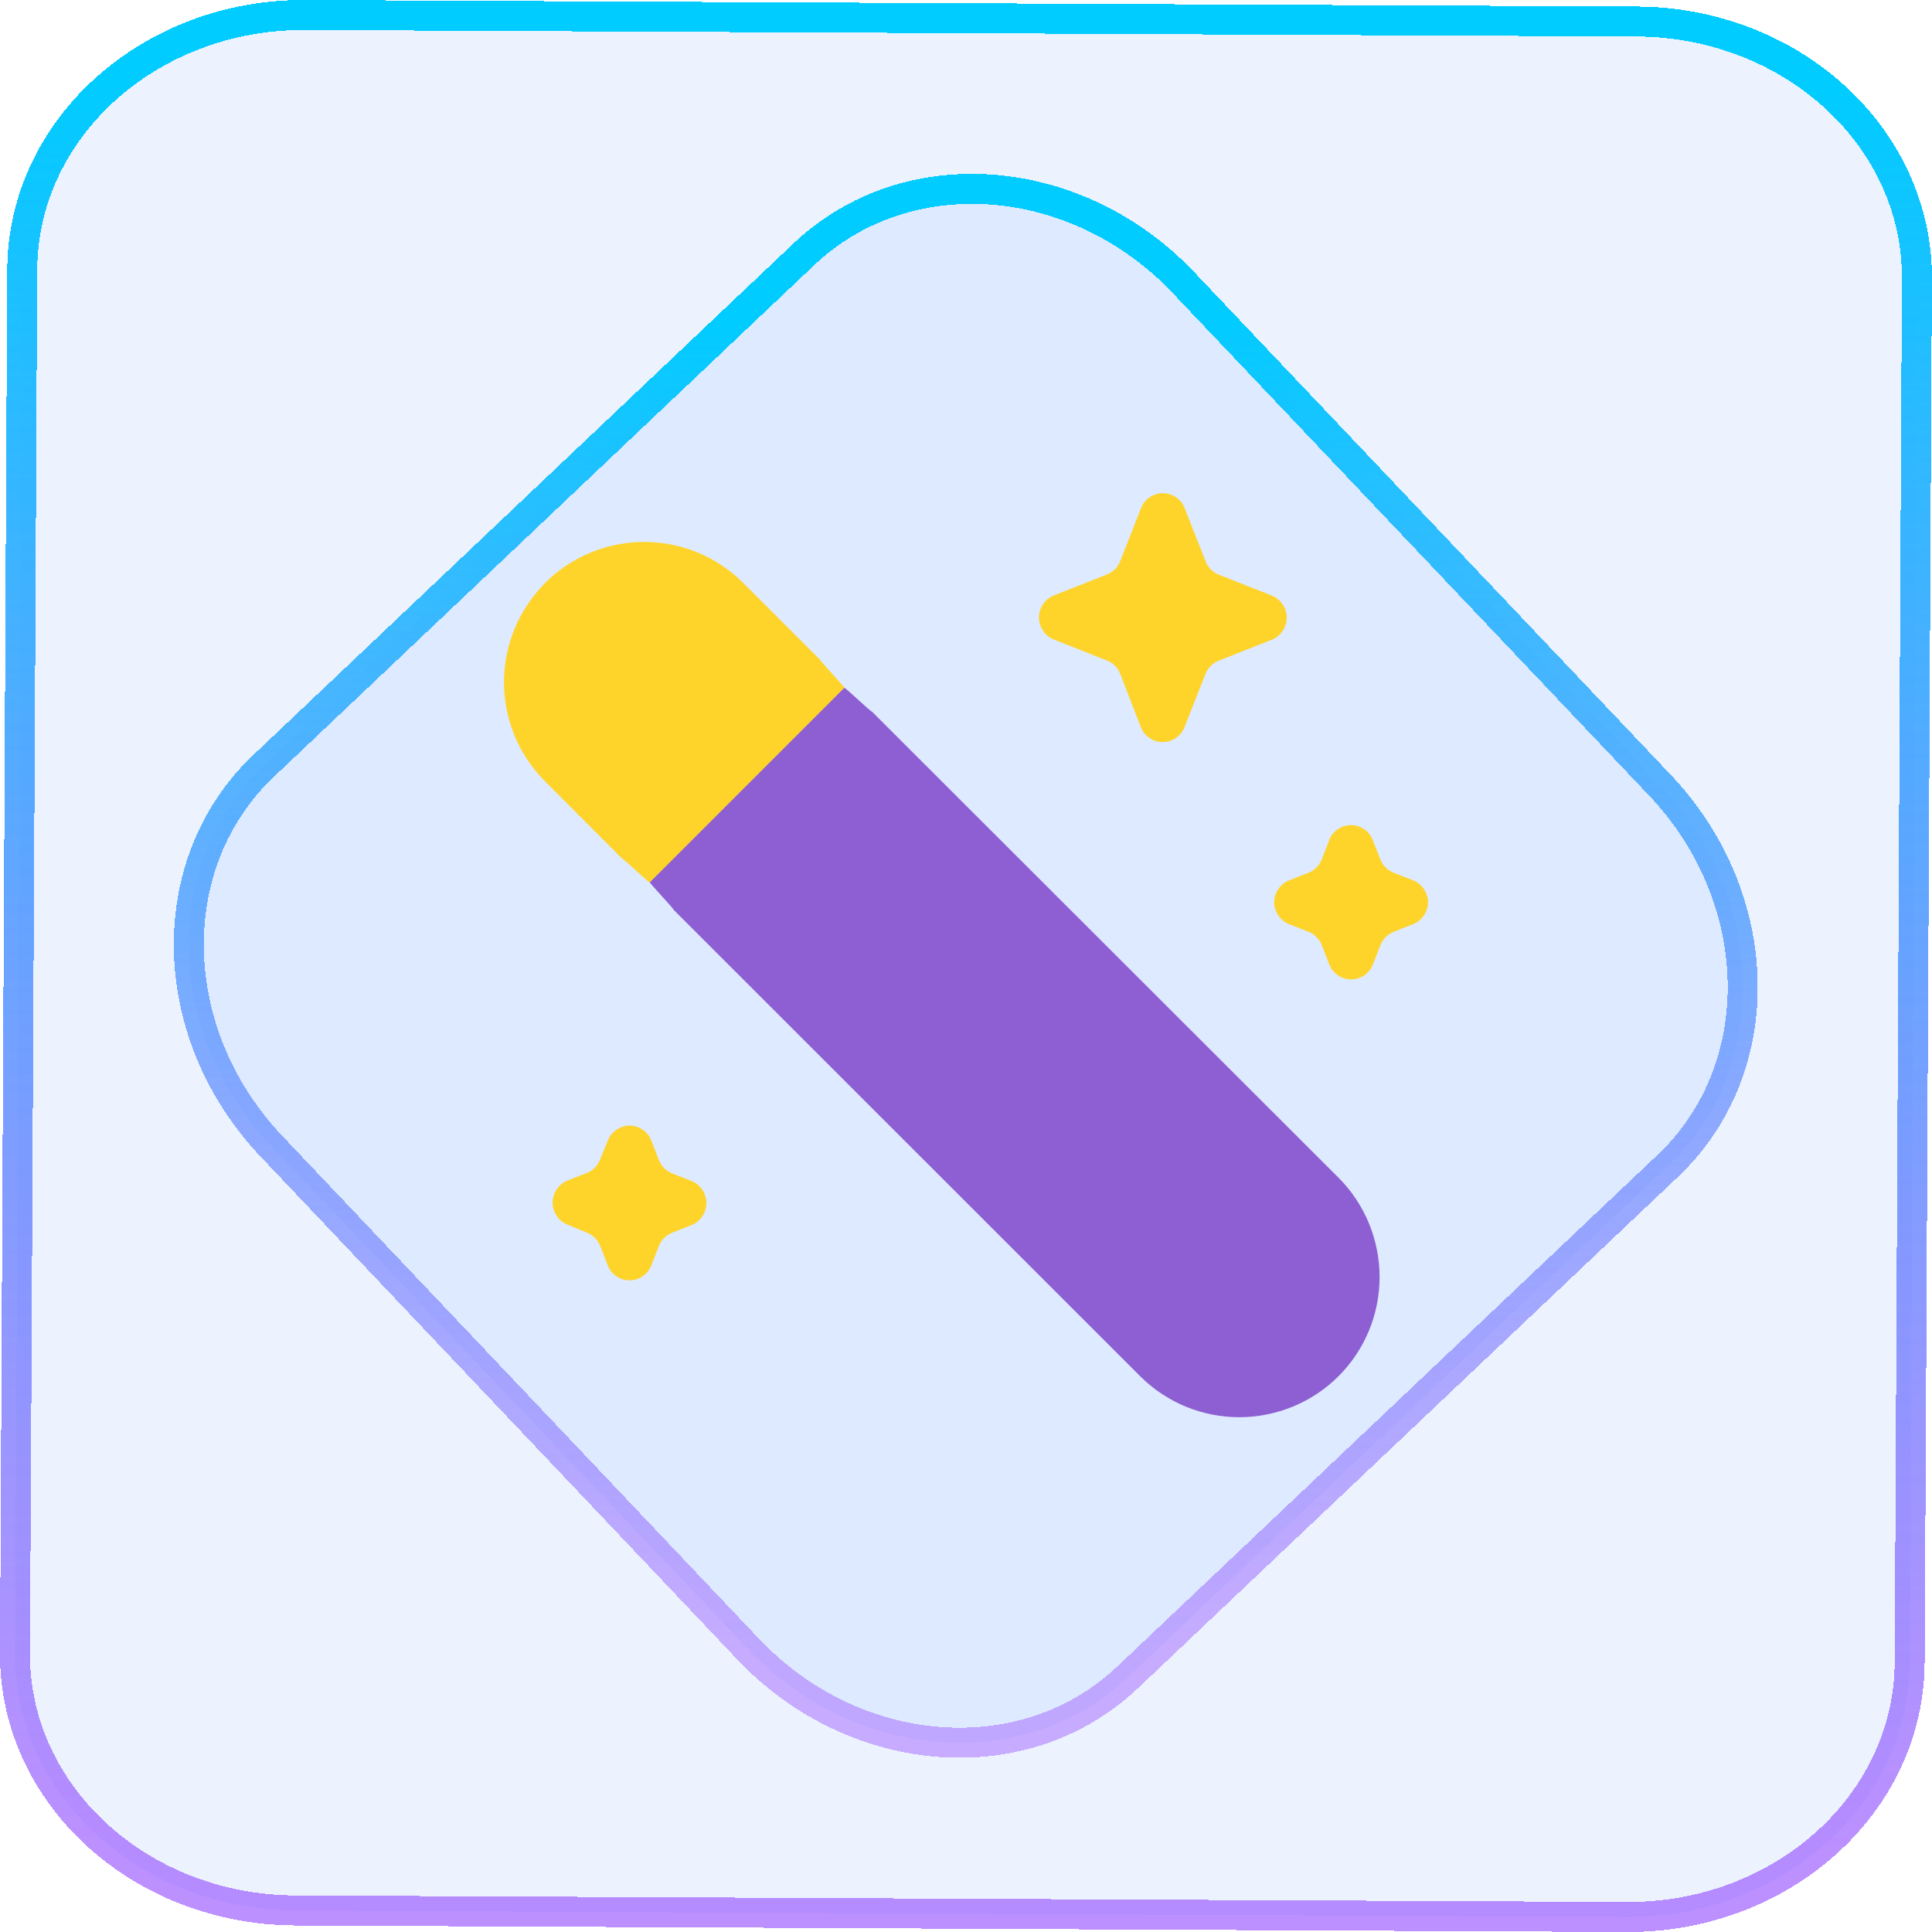
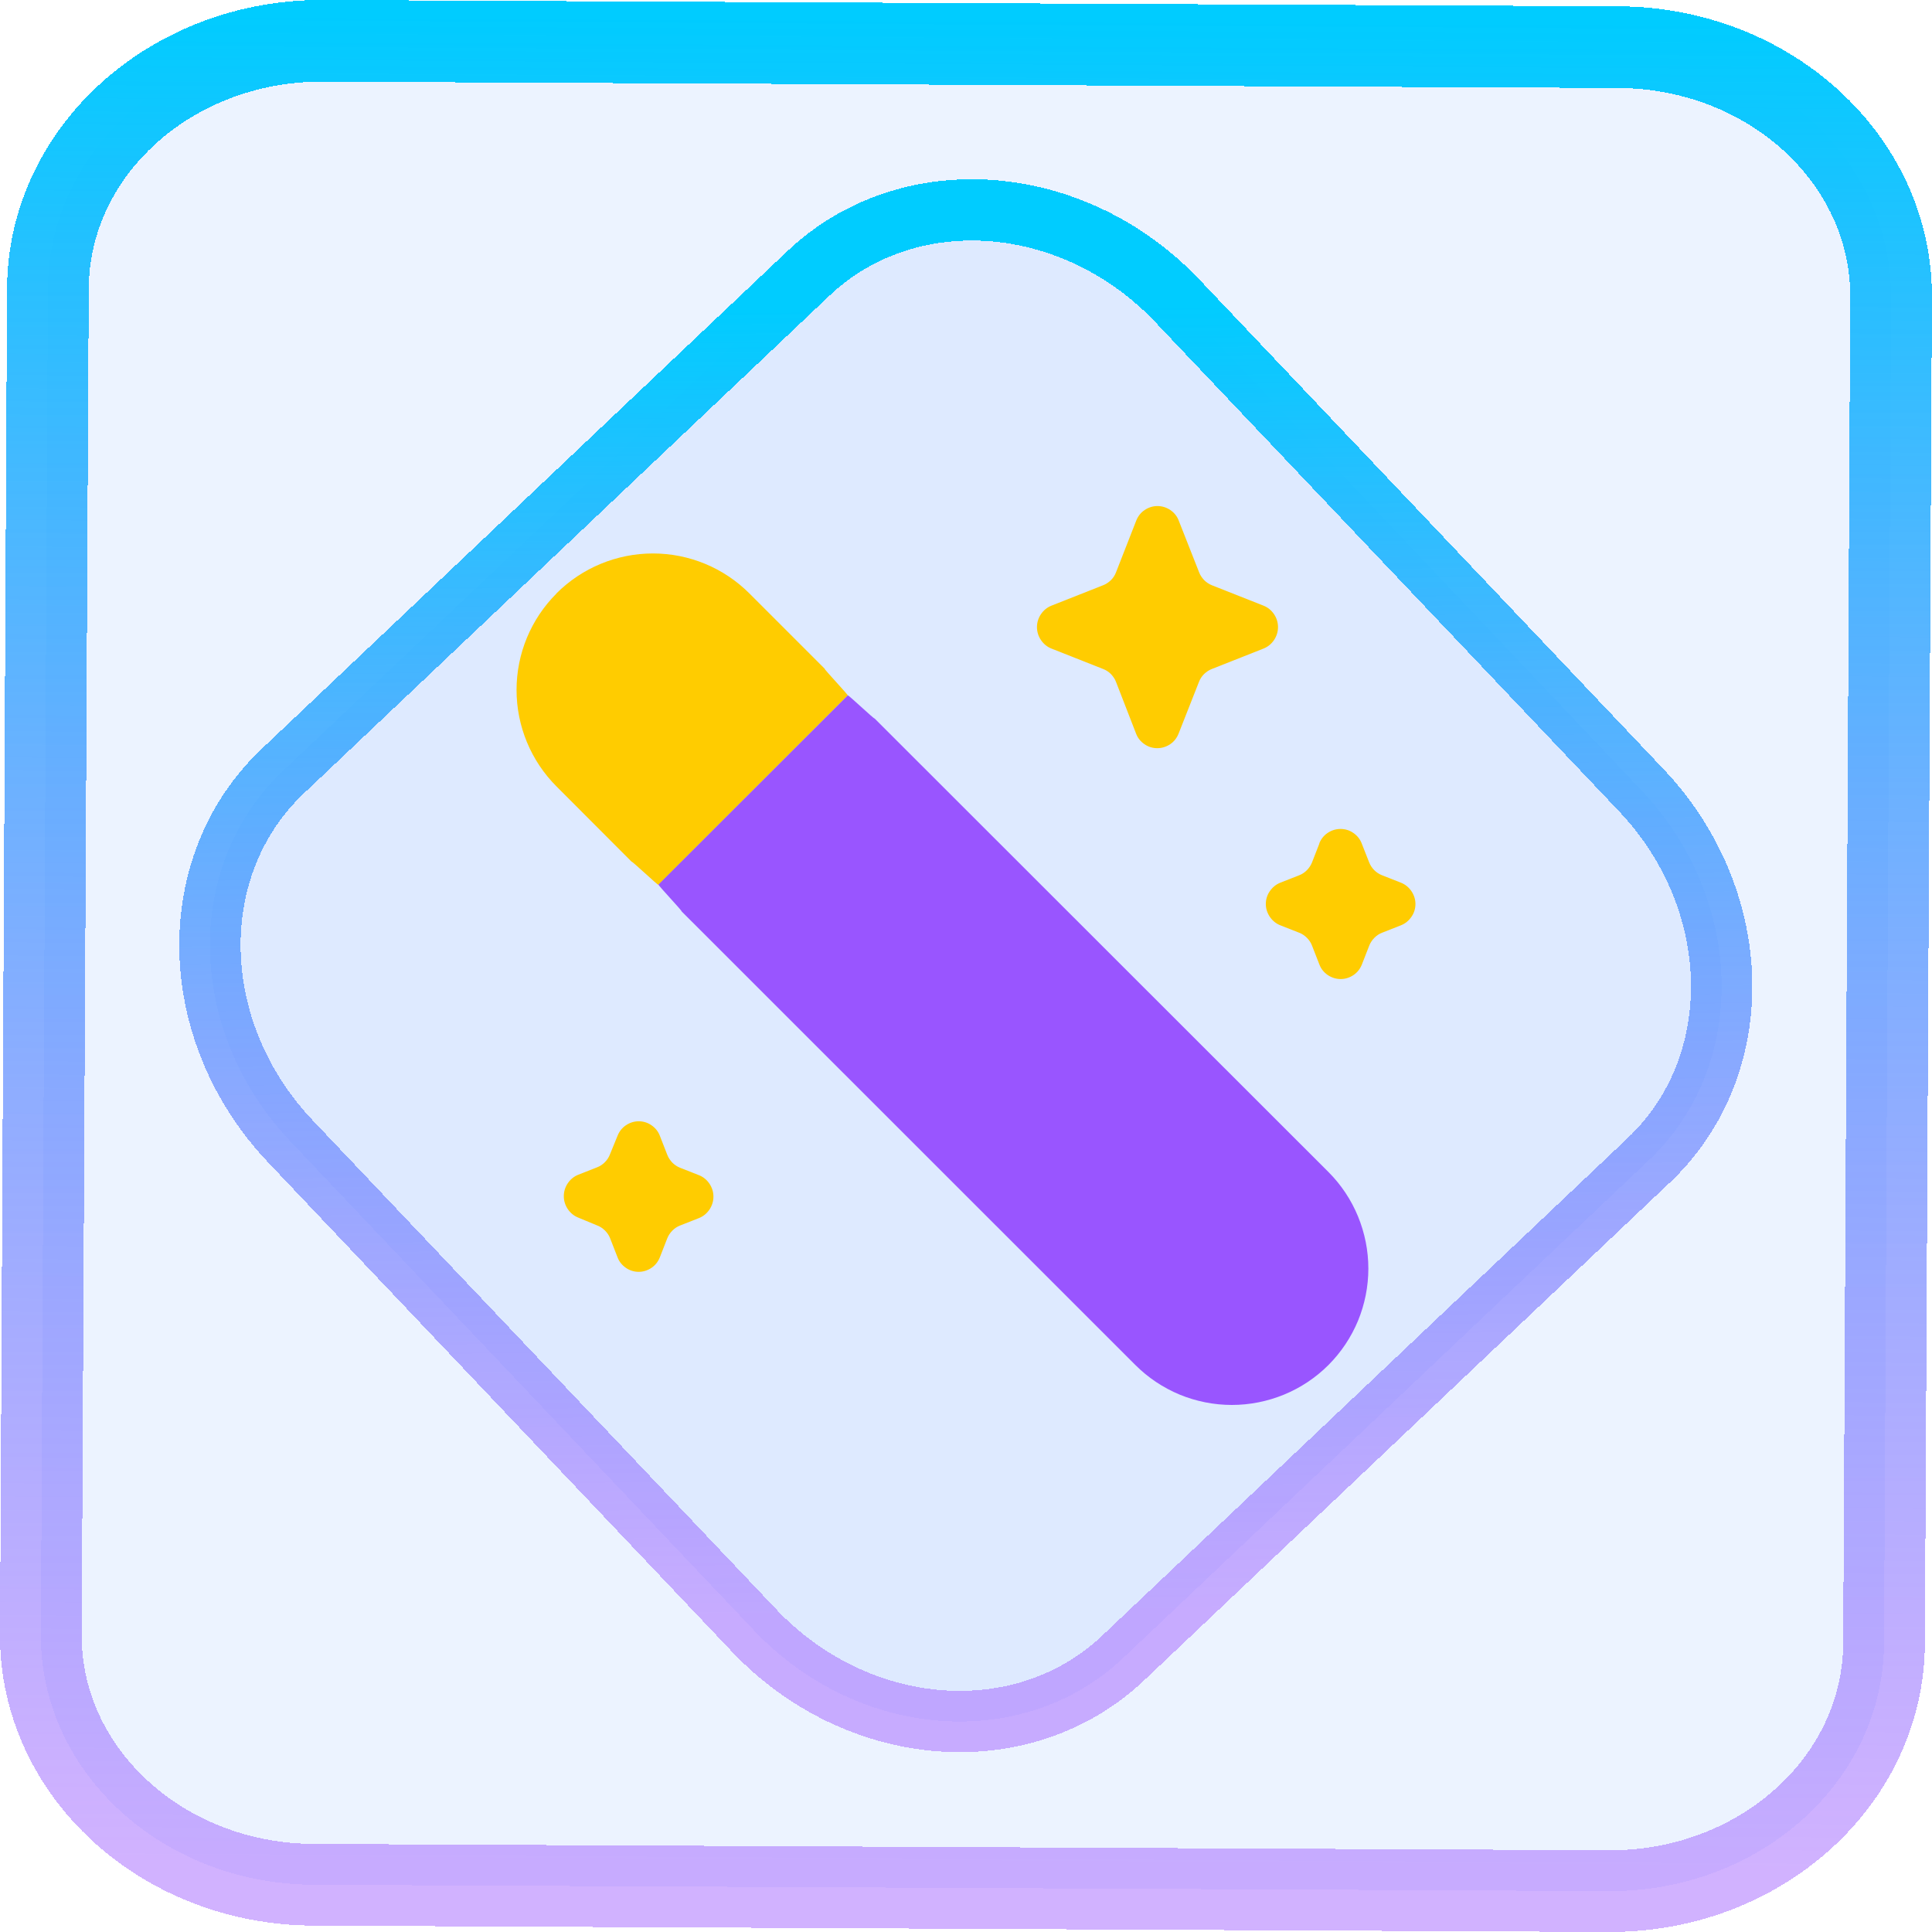
- <svg xmlns="http://www.w3.org/2000/svg" xmlns:xlink="http://www.w3.org/1999/xlink" width="46" height="46" version="1.1" viewBox="0 0 12.171 12.171" id="svg12">
+ <svg xmlns="http://www.w3.org/2000/svg" xmlns:xlink="http://www.w3.org/1999/xlink" width="47.286" height="47.286" version="1.1" viewBox="0 0 12.511 12.511" id="svg12">
+   <style id="style875" />
  <defs id="defs16">
    <linearGradient id="c" y1="523.8" x1="403.57" y2="536.8" x2="416.57" gradientUnits="userSpaceOnUse" gradientTransform="matrix(0.3452671,0,0,0.3452671,-134.8043,-174.6333)">
      <stop stop-color="#292c2f" id="stop1568" />
      <stop offset="1" stop-opacity="0" id="stop1570" />
    </linearGradient>
    <linearGradient xlink:href="#b-2" id="linearGradient4189" x1="14.369" y1="22.522" x2="26.522" y2="22.522" gradientUnits="userSpaceOnUse" />
    <linearGradient x1="36" gradientUnits="userSpaceOnUse" x2="14" y2="12" y1="44" id="b-2">
      <stop style="stop-color:#bfc9c9;stop-opacity:1" stop-color="#536161" id="stop1579" />
      <stop style="stop-color:#fbfbfb;stop-opacity:1" stop-color="#f4f5f5" offset="1" id="stop1581" />
    </linearGradient>
    <linearGradient xlink:href="#b-2" id="linearGradient4428" gradientUnits="userSpaceOnUse" x1="31.586" y1="36.345" x2="1.203" y2="6.723" />
    <linearGradient xlink:href="#b-2" id="linearGradient4189-3" x1="14.369" y1="22.522" x2="26.522" y2="22.522" gradientUnits="userSpaceOnUse" gradientTransform="translate(20.84198,61.55382)" />
    <linearGradient xlink:href="#b-2" id="linearGradient4428-5" gradientUnits="userSpaceOnUse" x1="31.586" y1="36.345" x2="1.203" y2="6.723" gradientTransform="translate(20.84198,61.55382)" />
    <linearGradient xlink:href="#b-2" id="linearGradient4189-3-3" x1="14.369" y1="22.522" x2="26.522" y2="22.522" gradientUnits="userSpaceOnUse" gradientTransform="translate(4.376802,4.421169)" />
    <linearGradient xlink:href="#b-2" id="linearGradient4428-5-5" gradientUnits="userSpaceOnUse" x1="31.586" y1="36.345" x2="1.203" y2="6.723" gradientTransform="translate(4.376802,4.421169)" />
-     <linearGradient xlink:href="#linearGradient11" id="linearGradient13" x1="-43.819" y1="23.12" x2="-1.955" y2="23.12" gradientUnits="userSpaceOnUse" gradientTransform="scale(0.2645781)" />
-     <linearGradient id="linearGradient11">
-       <stop style="stop-color:#9955ff;stop-opacity:0.656;" offset="0" id="stop4-3" />
-       <stop style="stop-color:#00ccff;stop-opacity:1" offset="1" id="stop11" />
-     </linearGradient>
    <linearGradient xlink:href="#linearGradient14" id="linearGradient15" x1="-9.685" y1="45.161" x2="11.988" y2="21.735" gradientUnits="userSpaceOnUse" gradientTransform="scale(0.2645781)" />
    <linearGradient id="linearGradient14">
      <stop style="stop-color:#9955ff;stop-opacity:0.452;" offset="0" id="stop12" />
      <stop style="stop-color:#00ccff;stop-opacity:1" offset="1" id="stop13" />
    </linearGradient>
    <filter id="filter2917-3" x="-0.962" y="-0.667" width="2.924" height="2.335" color-interpolation-filters="sRGB">
      <feGaussianBlur stdDeviation="0.287" id="feGaussianBlur732-5" />
    </filter>
    <filter id="filter1" x="-0.962" y="-0.667" width="2.924" height="2.335" color-interpolation-filters="sRGB">
      <feGaussianBlur stdDeviation="0.287" id="feGaussianBlur1" />
    </filter>
    <filter id="filter2" x="-0.962" y="-0.667" width="2.924" height="2.335" color-interpolation-filters="sRGB">
      <feGaussianBlur stdDeviation="0.287" id="feGaussianBlur2" />
    </filter>
    <linearGradient id="paint0_linear_8_574" x1="5.053" y1="19.735" x2="5.053" y2="2.159" gradientUnits="userSpaceOnUse" gradientTransform="scale(0.2645781)">
      <stop stop-color="#FD5900" id="stop4" />
      <stop offset="1" stop-color="#FFDE00" id="stop5" />
    </linearGradient>
    <linearGradient id="paint1_linear_8_574" x1="21.168" y1="12.581" x2="21.168" y2="8.901" gradientUnits="userSpaceOnUse" gradientTransform="scale(0.2645781)">
      <stop stop-color="#FD5900" id="stop6" />
      <stop offset="1" stop-color="#FFDE00" id="stop7" />
    </linearGradient>
    <linearGradient id="paint2_linear_8_574" x1="16.69" y1="6.927" x2="16.69" y2="1" gradientUnits="userSpaceOnUse" gradientTransform="scale(0.2645781)">
      <stop stop-color="#FD5900" id="stop8" />
      <stop offset="1" stop-color="#FFDE00" id="stop9" />
    </linearGradient>
    <linearGradient id="paint3_linear_8_574" x1="13.158" y1="23.002" x2="13.158" y2="5.632" gradientUnits="userSpaceOnUse" gradientTransform="scale(0.2645781)">
      <stop stop-color="#FD5900" id="stop10" />
      <stop offset="1" stop-color="#FFDE00" id="stop11-6" />
    </linearGradient>
+     <linearGradient xlink:href="#linearGradient14" id="linearGradient883" x1="-12.026" y1="6.117" x2="-0.085" y2="6.117" gradientUnits="userSpaceOnUse" />
  </defs>
-   <rect x="-12.026" y="0.149" width="11.941" height="11.936" rx="1.612" stroke="url(#paint4_linear_77:23)" shape-rendering="crispEdges" id="rect5-6-7-3" ry="1.774" transform="matrix(0.00523883,-0.9999863,0.999988,0.00489859,0,0)" style="fill:#80b3ff;fill-opacity:0.15;stroke:url(#linearGradient13);stroke-width:0.189;stroke-opacity:1" />
-   <rect x="-3.727" y="4.645" width="7.913" height="7.912" rx="1.612" shape-rendering="crispEdges" id="rect5-6-6-6-6" style="fill:#80b3ff;fill-opacity:0.122;stroke:url(#linearGradient15);stroke-width:0.189;stroke-opacity:1" ry="1.774" transform="matrix(0.7261265,-0.6875611,0.6879775,0.725732,0,0)" />
-   <path opacity="0.5" d="m 3.434,3.673 c -0.166,0.166 -0.259,0.39 -0.259,0.625 0,0.234 0.093,0.459 0.259,0.625 l 0.486,0.487 c 0.004,-0.004 0.17,0.154 0.174,0.15 l 1.226,-1.226 c 0.004,-0.004 -0.154,-0.17 -0.15,-0.174 L 4.683,3.673 c -0.166,-0.166 -0.39,-0.259 -0.625,-0.259 -0.234,0 -0.459,0.093 -0.625,0.259 z m 0.395,3.512 c 0.011,-0.028 0.03,-0.052 0.054,-0.068 0.025,-0.017 0.054,-0.026 0.083,-0.026 0.03,0 0.059,0.009 0.083,0.026 0.025,0.017 0.044,0.041 0.054,0.068 l 0.048,0.123 c 0.007,0.019 0.019,0.036 0.033,0.051 0.014,0.014 0.032,0.026 0.05,0.033 l 0.122,0.048 c 0.028,0.011 0.051,0.03 0.068,0.055 0.017,0.025 0.026,0.054 0.026,0.084 0,0.03 -0.009,0.059 -0.026,0.084 -0.017,0.025 -0.04,0.044 -0.068,0.055 l -0.122,0.048 c -0.019,0.007 -0.036,0.019 -0.05,0.033 -0.014,0.014 -0.026,0.032 -0.033,0.05 l -0.048,0.123 c -0.011,0.028 -0.03,0.052 -0.054,0.068 -0.025,0.017 -0.054,0.026 -0.083,0.026 -0.03,0 -0.059,-0.009 -0.083,-0.026 -0.025,-0.017 -0.044,-0.041 -0.054,-0.068 l -0.048,-0.123 c -0.007,-0.019 -0.019,-0.036 -0.033,-0.05 -0.014,-0.014 -0.031,-0.026 -0.05,-0.033 L 3.575,7.715 c -0.028,-0.011 -0.051,-0.03 -0.068,-0.055 -0.017,-0.025 -0.026,-0.054 -0.026,-0.084 0,-0.03 0.009,-0.059 0.026,-0.084 0.017,-0.025 0.04,-0.044 0.068,-0.055 l 0.122,-0.048 c 0.019,-0.007 0.036,-0.019 0.05,-0.033 0.014,-0.014 0.026,-0.032 0.033,-0.051 z" fill="url(#paint0_linear_8_574)" id="path1" style="fill:#ffd42a;stroke-width:0.265;fill-opacity:1;opacity:1" />
-   <path opacity="0.2" d="m 8.373,5.292 c 0.011,-0.028 0.03,-0.052 0.054,-0.068 0.025,-0.017 0.054,-0.026 0.084,-0.026 0.03,0 0.059,0.009 0.083,0.026 0.025,0.017 0.044,0.041 0.054,0.068 l 0.048,0.122 c 0.015,0.038 0.045,0.069 0.084,0.084 l 0.122,0.048 c 0.028,0.011 0.051,0.03 0.068,0.055 0.017,0.025 0.026,0.054 0.026,0.083 0,0.03 -0.009,0.059 -0.026,0.083 -0.017,0.025 -0.04,0.044 -0.068,0.055 l -0.122,0.048 c -0.019,0.007 -0.036,0.019 -0.05,0.033 -0.014,0.014 -0.026,0.032 -0.033,0.05 l -0.048,0.123 c -0.011,0.028 -0.03,0.052 -0.054,0.068 -0.025,0.017 -0.054,0.026 -0.083,0.026 -0.03,0 -0.059,-0.009 -0.084,-0.026 -0.025,-0.017 -0.044,-0.041 -0.054,-0.068 l -0.048,-0.123 c -0.007,-0.019 -0.019,-0.036 -0.033,-0.05 -0.014,-0.014 -0.031,-0.026 -0.05,-0.033 l -0.122,-0.048 c -0.028,-0.011 -0.051,-0.03 -0.068,-0.055 -0.017,-0.025 -0.026,-0.054 -0.026,-0.083 0,-0.03 0.009,-0.059 0.026,-0.083 0.017,-0.025 0.04,-0.044 0.068,-0.055 l 0.122,-0.048 c 0.019,-0.007 0.036,-0.019 0.05,-0.033 0.014,-0.014 0.026,-0.032 0.033,-0.05 l 0.048,-0.123 z" fill="url(#paint1_linear_8_574)" id="path2" style="fill:#ffd42a;stroke-width:0.265;fill-opacity:1;opacity:1" />
-   <path opacity="0.7" d="m 7.188,3.201 c 0.011,-0.028 0.03,-0.052 0.054,-0.068 0.025,-0.017 0.054,-0.026 0.083,-0.026 0.03,0 0.059,0.009 0.084,0.026 0.025,0.017 0.044,0.041 0.054,0.068 l 0.132,0.335 c 0.007,0.019 0.019,0.036 0.033,0.051 0.014,0.014 0.032,0.026 0.05,0.033 l 0.334,0.132 c 0.028,0.011 0.051,0.03 0.068,0.055 0.017,0.025 0.026,0.054 0.026,0.084 0,0.03 -0.009,0.059 -0.026,0.084 -0.017,0.025 -0.04,0.044 -0.068,0.055 l -0.334,0.132 c -0.019,0.007 -0.036,0.019 -0.051,0.033 -0.014,0.014 -0.026,0.032 -0.033,0.051 l -0.132,0.335 c -0.011,0.028 -0.03,0.052 -0.054,0.068 -0.025,0.017 -0.054,0.026 -0.084,0.026 -0.03,0 -0.059,-0.009 -0.083,-0.026 -0.025,-0.017 -0.044,-0.041 -0.054,-0.068 L 7.057,4.245 c -0.007,-0.019 -0.019,-0.036 -0.033,-0.051 -0.014,-0.014 -0.032,-0.026 -0.051,-0.033 l -0.334,-0.132 c -0.028,-0.011 -0.051,-0.03 -0.068,-0.055 -0.017,-0.025 -0.026,-0.054 -0.026,-0.084 0,-0.03 0.009,-0.059 0.026,-0.084 0.017,-0.025 0.04,-0.044 0.068,-0.055 l 0.334,-0.132 c 0.019,-0.007 0.036,-0.019 0.051,-0.033 0.014,-0.014 0.026,-0.032 0.033,-0.051 z" fill="url(#paint2_linear_8_574)" id="path3" style="fill:#ffd42a;stroke-width:0.265;fill-opacity:1;opacity:1" />
-   <path d="m 5.493,4.483 c -0.004,0.004 -0.17,-0.154 -0.174,-0.15 L 4.094,5.558 c -0.004,0.004 0.154,0.17 0.15,0.174 l 2.938,2.937 c 0.082,0.082 0.179,0.147 0.287,0.192 0.107,0.044 0.222,0.067 0.338,0.067 0.116,0 0.231,-0.023 0.338,-0.067 0.107,-0.044 0.205,-0.109 0.287,-0.191 0.082,-0.082 0.147,-0.179 0.192,-0.287 0.044,-0.107 0.067,-0.222 0.067,-0.338 2.64e-5,-0.116 -0.023,-0.231 -0.067,-0.338 -0.044,-0.107 -0.109,-0.205 -0.191,-0.287 z" fill="url(#paint3_linear_8_574)" id="path4" style="fill:#8d5fd3;stroke-width:0.265;fill-opacity:1" />
+   <rect x="-12.195" y="0.32" width="11.941" height="11.936" rx="1.612" shape-rendering="crispEdges" id="rect5-6-7-3" ry="1.774" transform="matrix(0.00523883,-0.9999863,0.999988,0.00489859,0,0)" style="fill:#80b3ff;fill-opacity:0.15;stroke:url(#linearGradient883);stroke-width:0.529;stroke-miterlimit:4;stroke-dasharray:none;stroke-opacity:1" />
+   <rect x="-3.72" y="4.885" width="7.913" height="7.912" rx="1.612" shape-rendering="crispEdges" id="rect5-6-6-6-6" style="fill:#80b3ff;fill-opacity:0.122;stroke:url(#linearGradient15);stroke-width:0.397;stroke-miterlimit:4;stroke-dasharray:none;stroke-opacity:1" ry="1.774" transform="matrix(0.7261265,-0.6875611,0.6879775,0.725732,0,0)" />
+   <path opacity="1.0" d="m 3.604,3.843 c -0.166,0.166 -0.259,0.39 -0.259,0.625 0,0.234 0.093,0.459 0.259,0.625 l 0.486,0.487 c 0.004,-0.004 0.17,0.154 0.174,0.15 l 1.226,-1.226 c 0.004,-0.004 -0.154,-0.17 -0.15,-0.174 L 4.853,3.843 c -0.166,-0.166 -0.39,-0.259 -0.625,-0.259 -0.234,0 -0.459,0.093 -0.625,0.259 z m 0.395,3.512 c 0.011,-0.028 0.03,-0.052 0.054,-0.068 0.025,-0.017 0.054,-0.026 0.083,-0.026 0.03,0 0.059,0.009 0.083,0.026 0.025,0.017 0.044,0.041 0.054,0.068 l 0.048,0.123 c 0.007,0.019 0.019,0.036 0.033,0.051 0.014,0.014 0.032,0.026 0.05,0.033 l 0.122,0.048 c 0.028,0.011 0.051,0.03 0.068,0.055 0.017,0.025 0.026,0.054 0.026,0.084 0,0.03 -0.009,0.059 -0.026,0.084 -0.017,0.025 -0.04,0.044 -0.068,0.055 l -0.122,0.048 c -0.019,0.007 -0.036,0.019 -0.05,0.033 -0.014,0.014 -0.026,0.032 -0.033,0.05 l -0.048,0.123 c -0.011,0.028 -0.03,0.052 -0.054,0.068 -0.025,0.017 -0.054,0.026 -0.083,0.026 -0.03,0 -0.059,-0.009 -0.083,-0.026 -0.025,-0.017 -0.044,-0.041 -0.054,-0.068 l -0.048,-0.123 c -0.007,-0.019 -0.019,-0.036 -0.033,-0.05 -0.014,-0.014 -0.031,-0.026 -0.05,-0.033 L 3.745,7.885 c -0.028,-0.011 -0.051,-0.03 -0.068,-0.055 -0.017,-0.025 -0.026,-0.054 -0.026,-0.084 0,-0.03 0.009,-0.059 0.026,-0.084 0.017,-0.025 0.04,-0.044 0.068,-0.055 l 0.122,-0.048 c 0.019,-0.007 0.036,-0.019 0.05,-0.033 0.014,-0.014 0.026,-0.032 0.033,-0.051 z" id="path1" style="opacity:1;fill:#ffcc00;fill-opacity:1;stroke-width:0.265" />
+   <path opacity="1.0" d="m 8.543,5.462 c 0.011,-0.028 0.03,-0.052 0.054,-0.068 0.025,-0.017 0.054,-0.026 0.084,-0.026 0.03,0 0.059,0.009 0.083,0.026 0.025,0.017 0.044,0.041 0.054,0.068 l 0.048,0.122 c 0.015,0.038 0.045,0.069 0.084,0.084 l 0.122,0.048 c 0.028,0.011 0.051,0.03 0.068,0.055 0.017,0.025 0.026,0.054 0.026,0.083 0,0.03 -0.009,0.059 -0.026,0.083 -0.017,0.025 -0.04,0.044 -0.068,0.055 l -0.122,0.048 c -0.019,0.007 -0.036,0.019 -0.05,0.033 -0.014,0.014 -0.026,0.032 -0.033,0.05 l -0.048,0.123 c -0.011,0.028 -0.03,0.052 -0.054,0.068 -0.025,0.017 -0.054,0.026 -0.083,0.026 -0.03,0 -0.059,-0.009 -0.084,-0.026 -0.025,-0.017 -0.044,-0.041 -0.054,-0.068 l -0.048,-0.123 c -0.007,-0.019 -0.019,-0.036 -0.033,-0.05 -0.014,-0.014 -0.031,-0.026 -0.05,-0.033 l -0.122,-0.048 c -0.028,-0.011 -0.051,-0.03 -0.068,-0.055 -0.017,-0.025 -0.026,-0.054 -0.026,-0.083 0,-0.03 0.009,-0.059 0.026,-0.083 0.017,-0.025 0.04,-0.044 0.068,-0.055 l 0.122,-0.048 c 0.019,-0.007 0.036,-0.019 0.05,-0.033 0.014,-0.014 0.026,-0.032 0.033,-0.05 l 0.048,-0.123 z" id="path2" style="opacity:1;fill:#ffcc00;fill-opacity:1;stroke-width:0.265" />
+   <path opacity="1.0" d="m 7.358,3.371 c 0.011,-0.028 0.03,-0.052 0.054,-0.068 0.025,-0.017 0.054,-0.026 0.083,-0.026 0.03,0 0.059,0.009 0.084,0.026 0.025,0.017 0.044,0.041 0.054,0.068 l 0.132,0.335 c 0.007,0.019 0.019,0.036 0.033,0.051 0.014,0.014 0.032,0.026 0.05,0.033 l 0.334,0.132 c 0.028,0.011 0.051,0.03 0.068,0.055 0.017,0.025 0.026,0.054 0.026,0.084 0,0.03 -0.009,0.059 -0.026,0.084 -0.017,0.025 -0.04,0.044 -0.068,0.055 l -0.334,0.132 c -0.019,0.007 -0.036,0.019 -0.051,0.033 -0.014,0.014 -0.026,0.032 -0.033,0.051 l -0.132,0.335 c -0.011,0.028 -0.03,0.052 -0.054,0.068 -0.025,0.017 -0.054,0.026 -0.084,0.026 -0.03,0 -0.059,-0.009 -0.083,-0.026 -0.025,-0.017 -0.044,-0.041 -0.054,-0.068 L 7.227,4.416 c -0.007,-0.019 -0.019,-0.036 -0.033,-0.051 -0.014,-0.014 -0.032,-0.026 -0.051,-0.033 l -0.334,-0.132 c -0.028,-0.011 -0.051,-0.03 -0.068,-0.055 -0.017,-0.025 -0.026,-0.054 -0.026,-0.084 0,-0.03 0.009,-0.059 0.026,-0.084 0.017,-0.025 0.04,-0.044 0.068,-0.055 l 0.334,-0.132 c 0.019,-0.007 0.036,-0.019 0.051,-0.033 0.014,-0.014 0.026,-0.032 0.033,-0.051 z" id="path3" style="opacity:1;fill:#ffcc00;fill-opacity:1;stroke-width:0.265" />
+   <path d="m 5.664,4.653 c -0.004,0.004 -0.17,-0.154 -0.174,-0.15 L 4.264,5.728 c -0.004,0.004 0.154,0.17 0.15,0.174 l 2.938,2.937 c 0.082,0.082 0.179,0.147 0.287,0.192 0.107,0.044 0.222,0.067 0.338,0.067 0.116,0 0.231,-0.023 0.338,-0.067 0.107,-0.044 0.205,-0.109 0.287,-0.191 0.082,-0.082 0.147,-0.179 0.192,-0.287 0.044,-0.107 0.067,-0.222 0.067,-0.338 2.64e-5,-0.116 -0.023,-0.231 -0.067,-0.338 -0.044,-0.107 -0.109,-0.205 -0.191,-0.287 z" id="path4" style="fill:#9955ff;fill-opacity:1;stroke-width:0.265" />
</svg>
